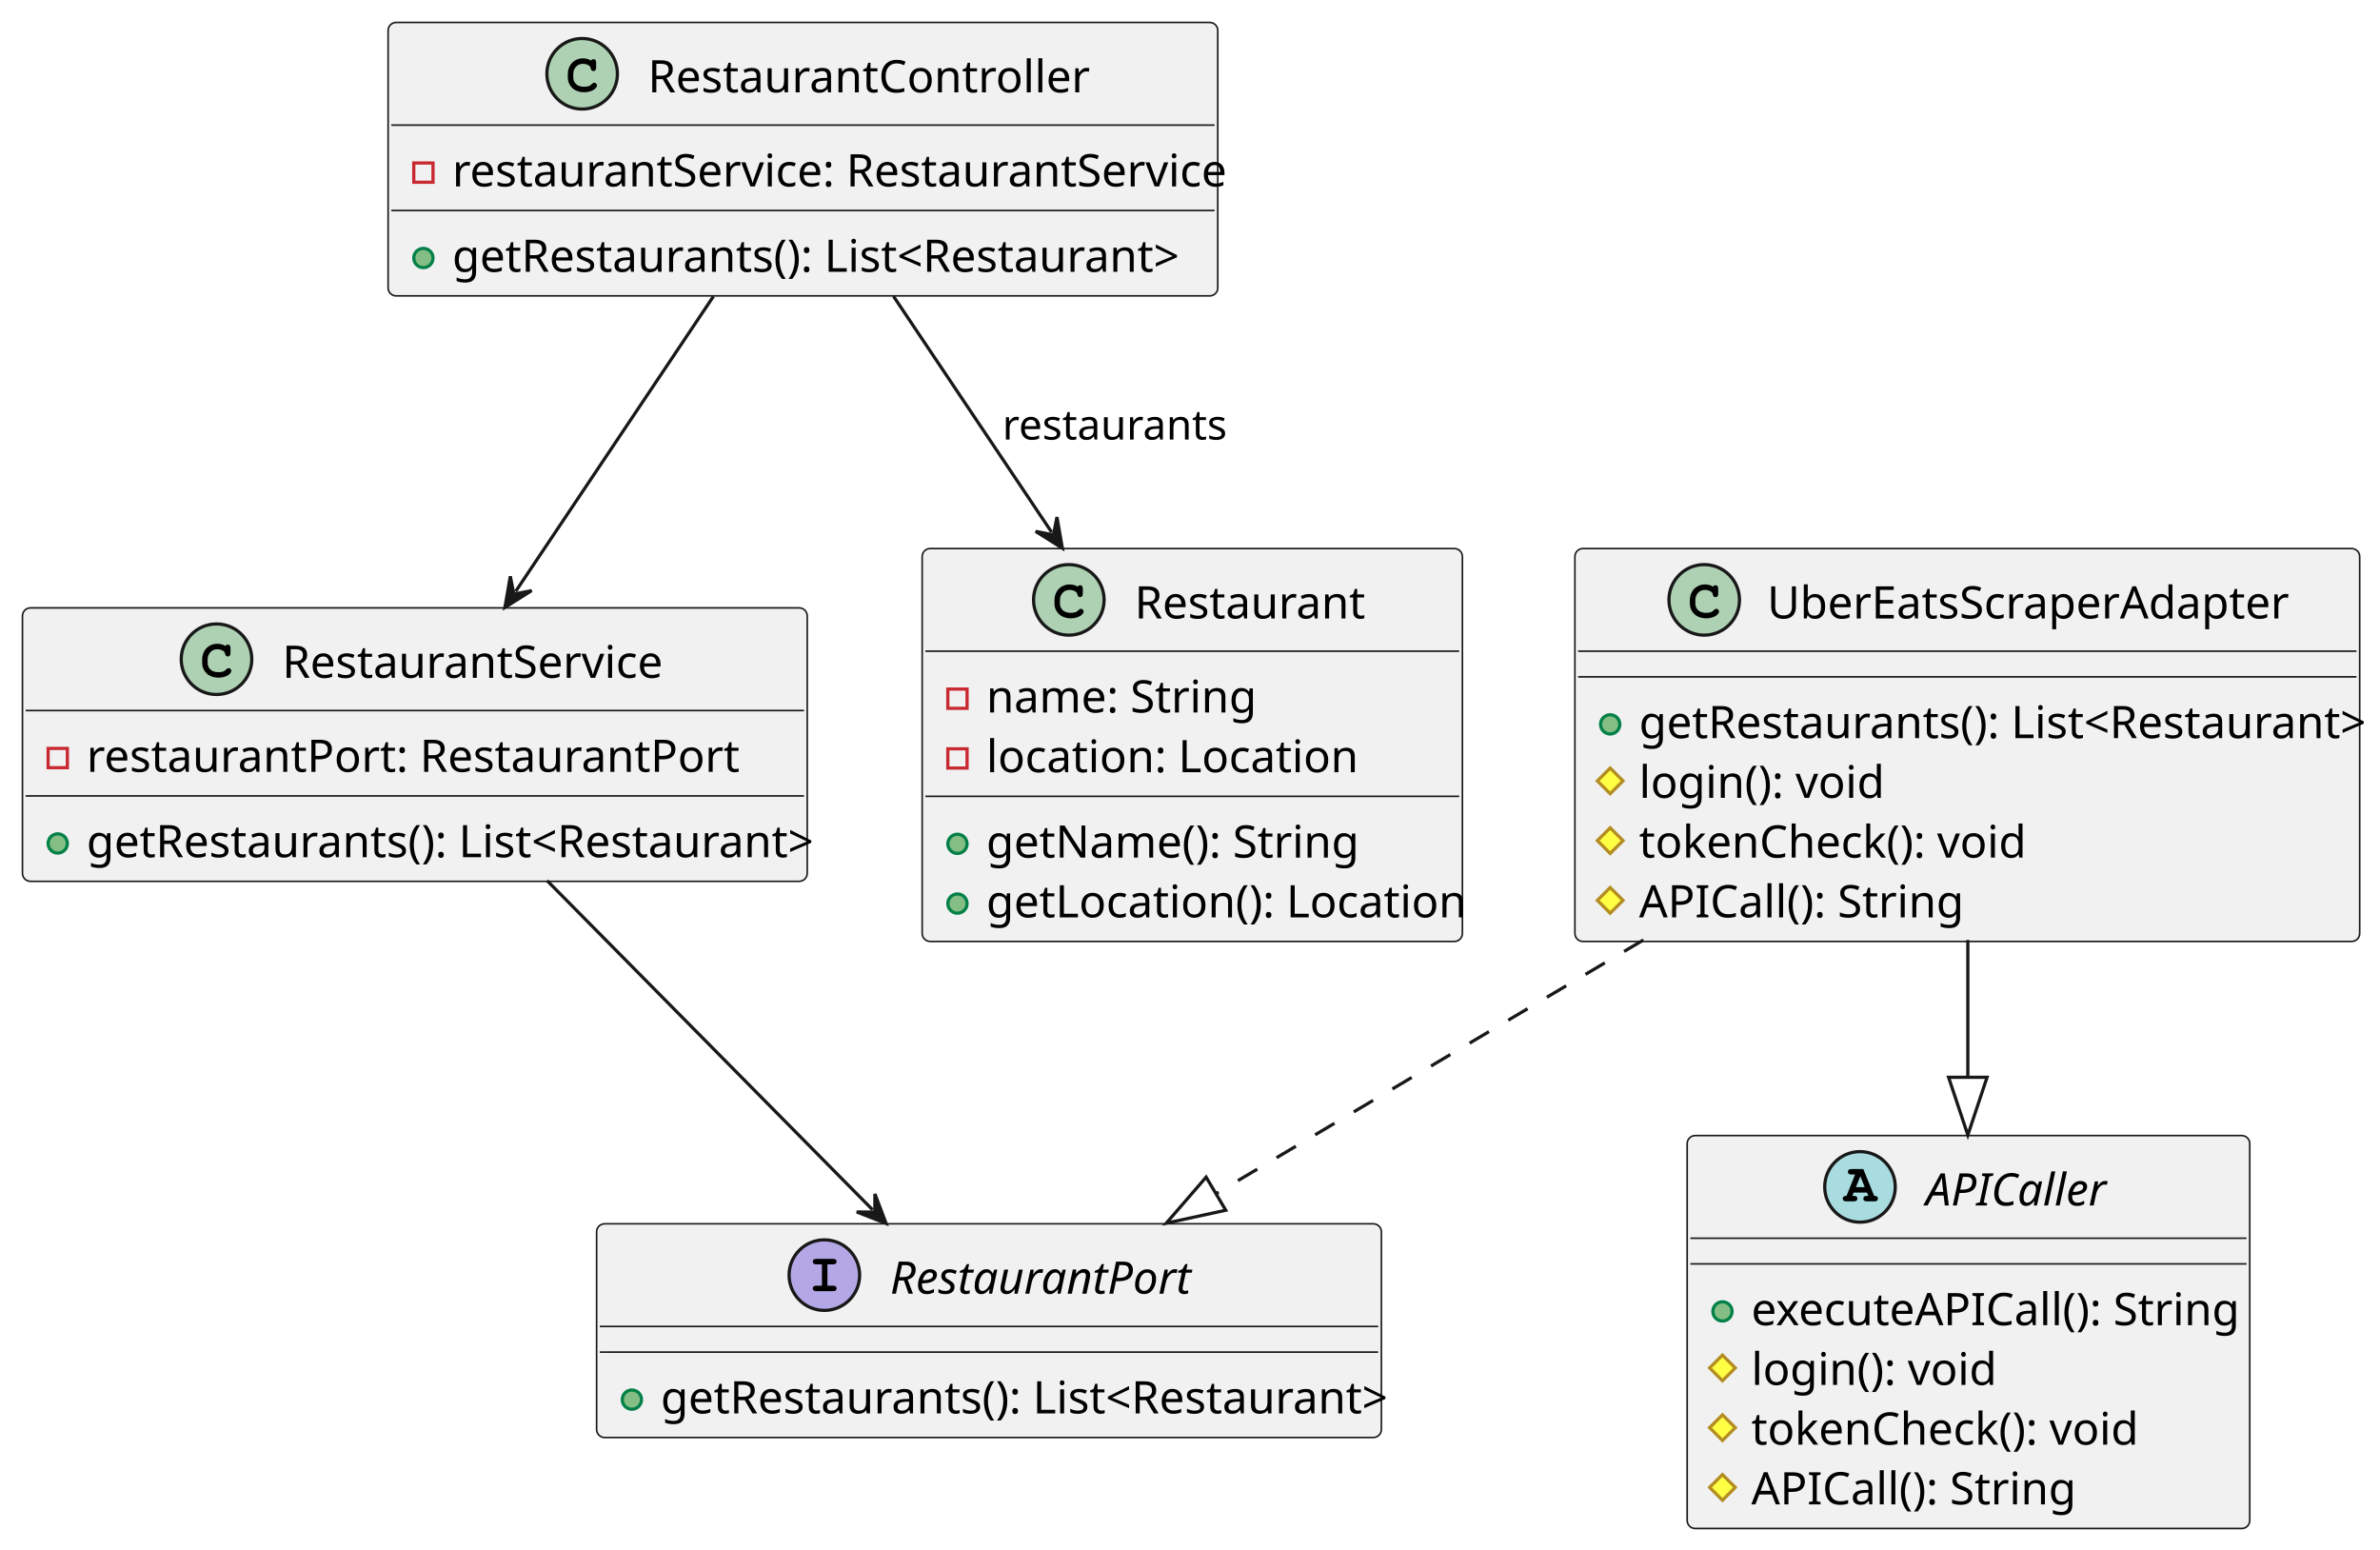
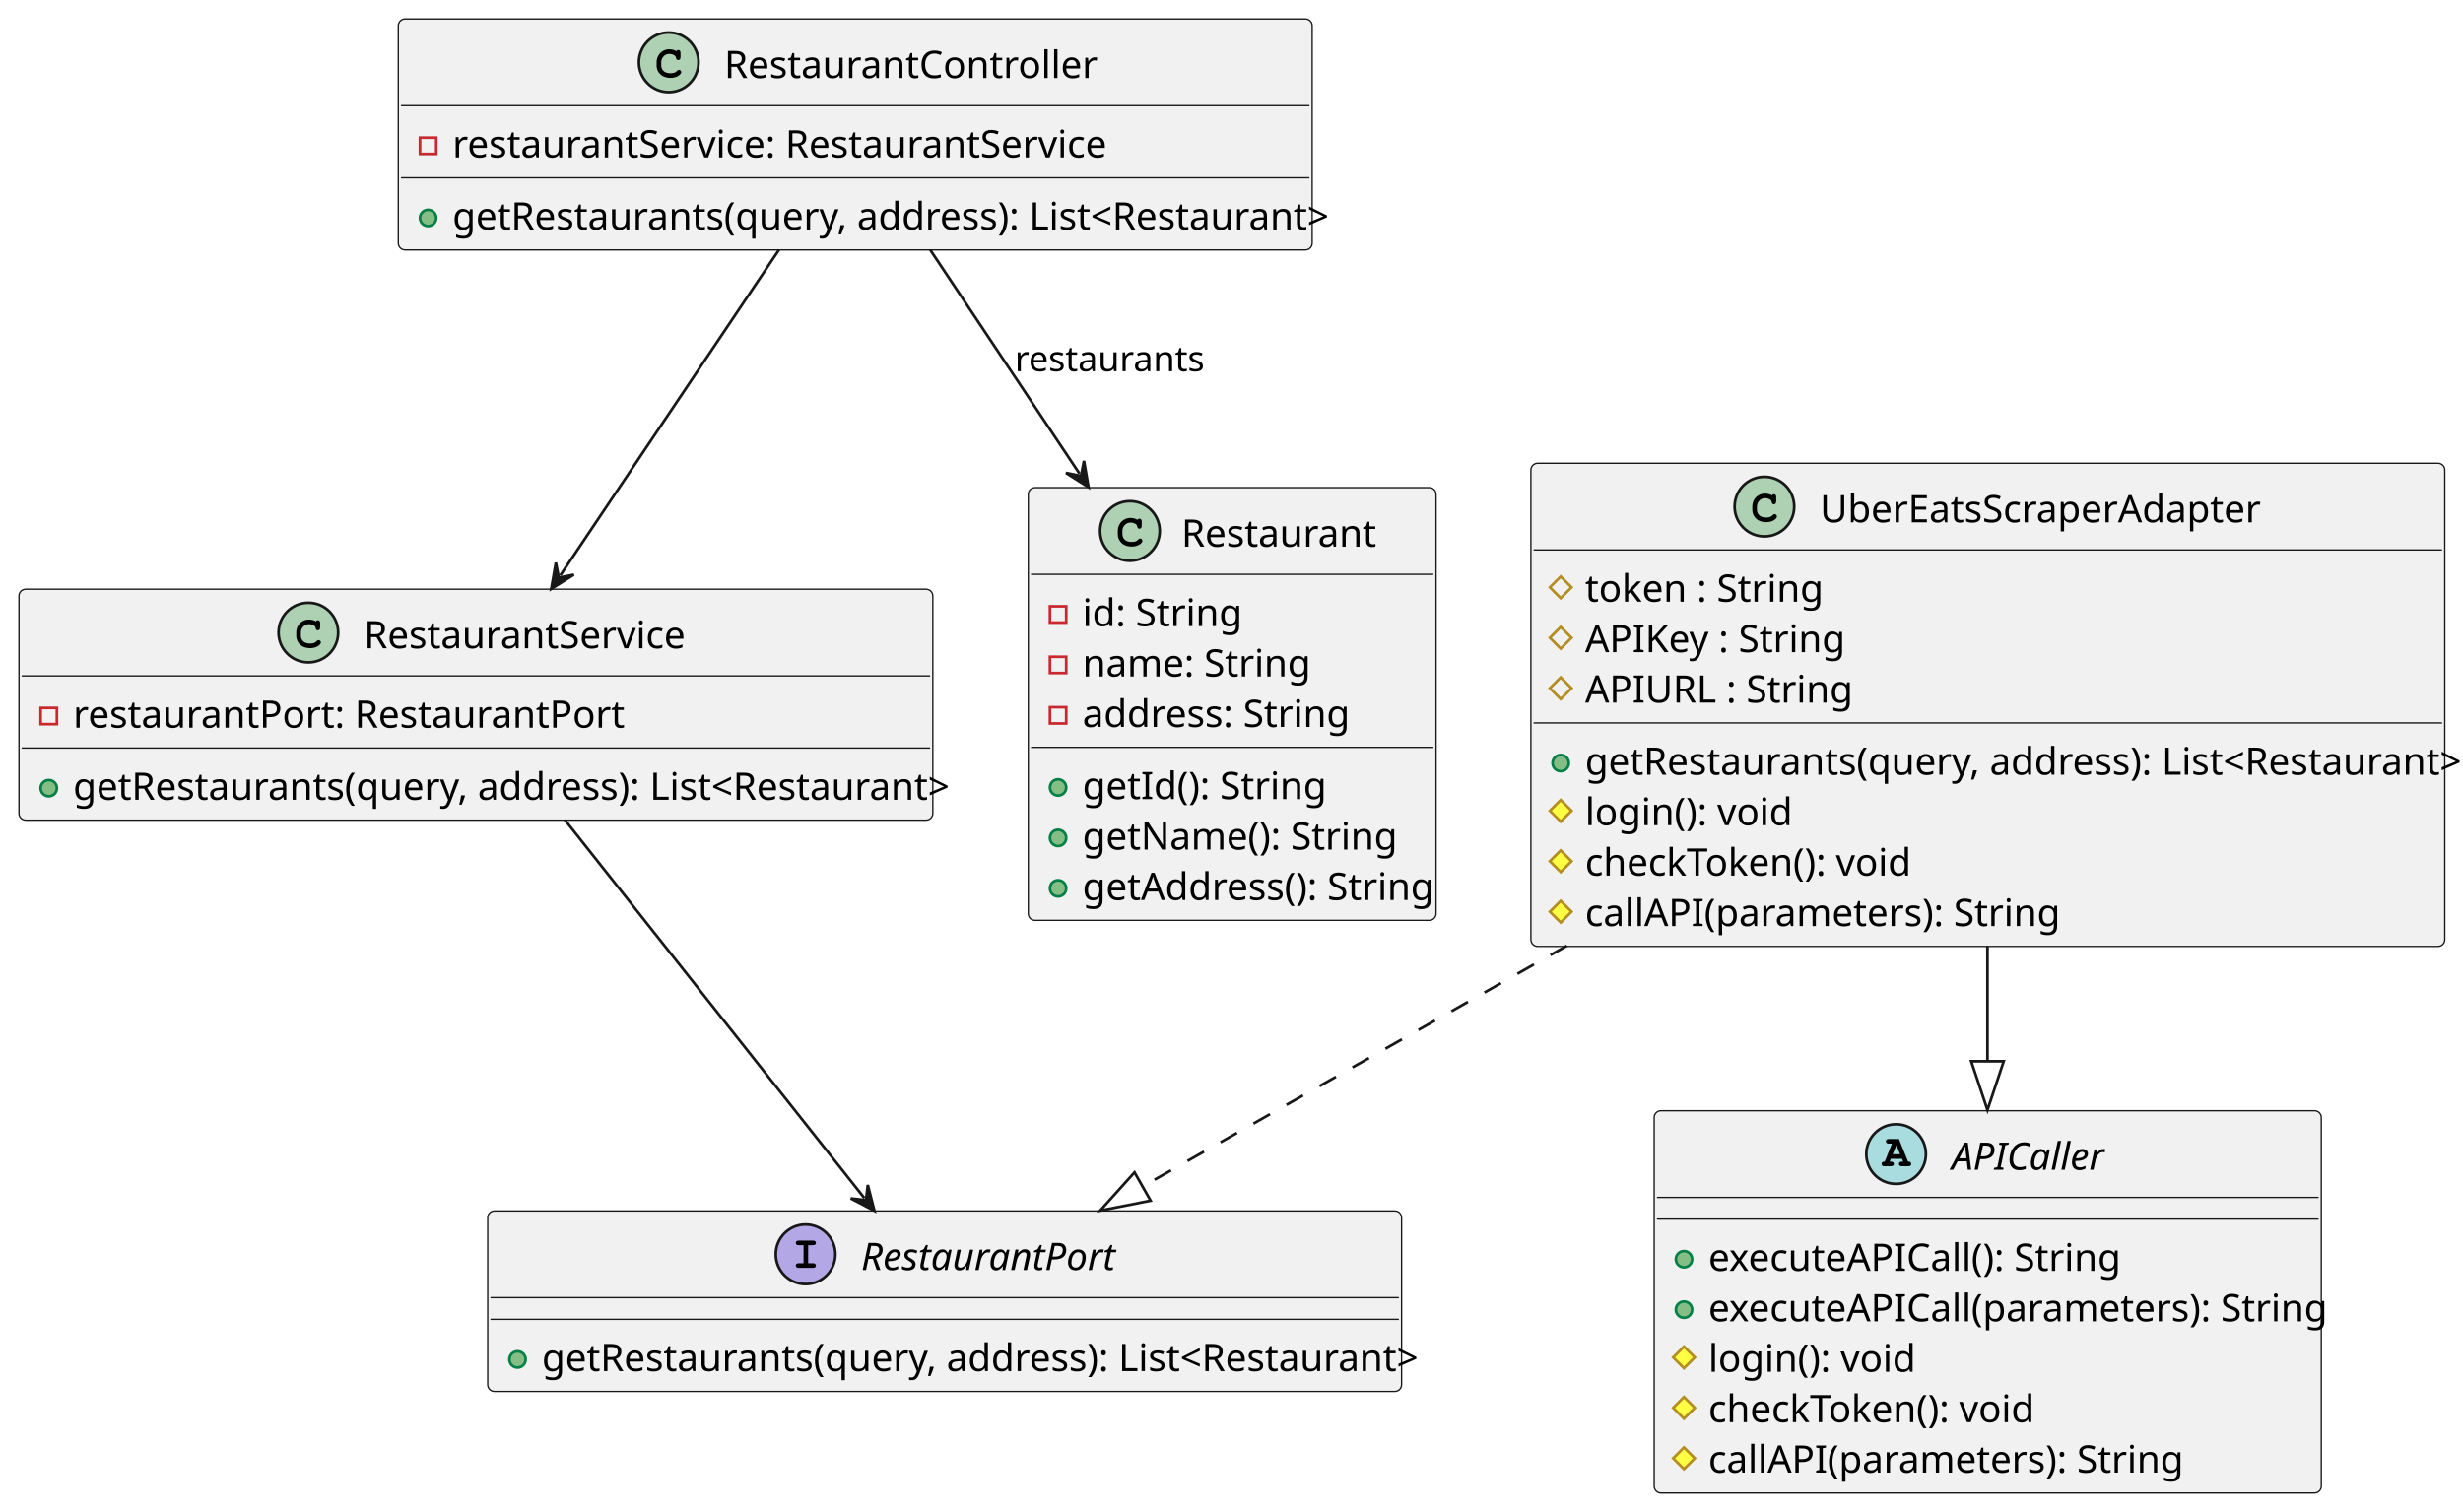
- <svg xmlns="http://www.w3.org/2000/svg" contentStyleType="text/css" height="483px" preserveAspectRatio="none" style="width:742px;height:483px;background:#FFFFFF;" version="1.1" viewBox="0 0 742 483" width="742px" zoomAndPan="magnify">
+ <svg xmlns="http://www.w3.org/2000/svg" contentStyleType="text/css" height="558px" preserveAspectRatio="none" style="width:909px;height:558px;background:#FFFFFF;" version="1.1" viewBox="0 0 909 558" width="909px" zoomAndPan="magnify">
  <defs />
  <g>
    <g id="elem_RestaurantController">
-       <rect codeLine="3" fill="#F1F1F1" height="85.242" id="RestaurantController" rx="2.5" ry="2.5" style="stroke:#181818;stroke-width:0.5;" width="258.661" x="121" y="7" />
-       <ellipse cx="181.495" cy="23" fill="#ADD1B2" rx="11" ry="11" style="stroke:#181818;stroke-width:1.0;" />
-       <path d="M184.26,18.875 Q184.417,18.656 184.604,18.547 Q184.792,18.438 185.01,18.438 Q185.385,18.438 185.62,18.703 Q185.854,18.953 185.854,19.562 L185.854,21.016 Q185.854,21.625 185.62,21.891 Q185.385,22.156 185.01,22.156 Q184.667,22.156 184.463,21.953 Q184.26,21.766 184.151,21.25 Q184.104,20.891 183.917,20.703 Q183.588,20.328 182.979,20.109 Q182.37,19.891 181.745,19.891 Q180.979,19.891 180.338,20.219 Q179.713,20.547 179.213,21.297 Q178.729,22.047 178.729,23.078 L178.729,24.172 Q178.729,25.406 179.62,26.234 Q180.51,27.047 182.104,27.047 Q183.042,27.047 183.698,26.797 Q184.088,26.641 184.51,26.203 Q184.776,25.938 184.917,25.859 Q185.073,25.781 185.276,25.781 Q185.604,25.781 185.854,26.047 Q186.12,26.297 186.12,26.641 Q186.12,26.984 185.776,27.391 Q185.276,27.969 184.479,28.297 Q183.401,28.75 182.104,28.75 Q180.588,28.75 179.385,28.125 Q178.401,27.625 177.713,26.562 Q177.026,25.484 177.026,24.203 L177.026,23.047 Q177.026,21.719 177.635,20.578 Q178.26,19.422 179.354,18.812 Q180.448,18.188 181.682,18.188 Q182.417,18.188 183.057,18.359 Q183.713,18.516 184.26,18.875 Z " fill="#000000" />
-       <text fill="#000000" font-family="sans-serif" font-size="14" lengthAdjust="spacing" textLength="129.172" x="201.995" y="28.797">RestaurantController</text>
-       <line style="stroke:#181818;stroke-width:0.5;" x1="122" x2="378.661" y1="39" y2="39" />
-       <rect fill="none" height="6" style="stroke:#C82930;stroke-width:1.0;" width="6" x="129" y="50.81" />
-       <text fill="#000000" font-family="sans-serif" font-size="14" lengthAdjust="spacing" textLength="232.661" x="141" y="58.107">restaurantService: RestaurantService</text>
-       <line style="stroke:#181818;stroke-width:0.5;" x1="122" x2="378.661" y1="65.621" y2="65.621" />
-       <ellipse cx="132" cy="80.432" fill="#84BE84" rx="3" ry="3" style="stroke:#038048;stroke-width:1.0;" />
-       <text fill="#000000" font-family="sans-serif" font-size="14" lengthAdjust="spacing" textLength="218.668" x="141" y="84.728">getRestaurants(): List&lt;Restaurant&gt;</text>
+       <rect codeLine="3" fill="#F1F1F1" height="85.242" id="RestaurantController" rx="2.5" ry="2.5" style="stroke:#181818;stroke-width:0.5;" width="337.274" x="147" y="7" />
+       <ellipse cx="246.801" cy="23" fill="#ADD1B2" rx="11" ry="11" style="stroke:#181818;stroke-width:1.0;" />
+       <path d="M249.567,18.875 Q249.723,18.656 249.911,18.547 Q250.098,18.438 250.317,18.438 Q250.692,18.438 250.926,18.703 Q251.161,18.953 251.161,19.562 L251.161,21.016 Q251.161,21.625 250.926,21.891 Q250.692,22.156 250.317,22.156 Q249.973,22.156 249.77,21.953 Q249.567,21.766 249.458,21.25 Q249.411,20.891 249.223,20.703 Q248.895,20.328 248.286,20.109 Q247.676,19.891 247.051,19.891 Q246.286,19.891 245.645,20.219 Q245.02,20.547 244.52,21.297 Q244.036,22.047 244.036,23.078 L244.036,24.172 Q244.036,25.406 244.926,26.234 Q245.817,27.047 247.411,27.047 Q248.348,27.047 249.004,26.797 Q249.395,26.641 249.817,26.203 Q250.083,25.938 250.223,25.859 Q250.379,25.781 250.583,25.781 Q250.911,25.781 251.161,26.047 Q251.426,26.297 251.426,26.641 Q251.426,26.984 251.083,27.391 Q250.583,27.969 249.786,28.297 Q248.708,28.75 247.411,28.75 Q245.895,28.75 244.692,28.125 Q243.708,27.625 243.02,26.562 Q242.333,25.484 242.333,24.203 L242.333,23.047 Q242.333,21.719 242.942,20.578 Q243.567,19.422 244.661,18.812 Q245.754,18.188 246.989,18.188 Q247.723,18.188 248.364,18.359 Q249.02,18.516 249.567,18.875 Z " fill="#000000" />
+       <text fill="#000000" font-family="sans-serif" font-size="14" lengthAdjust="spacing" textLength="129.172" x="267.301" y="28.797">RestaurantController</text>
+       <line style="stroke:#181818;stroke-width:0.5;" x1="148" x2="483.274" y1="39" y2="39" />
+       <rect fill="none" height="6" style="stroke:#C82930;stroke-width:1.0;" width="6" x="155" y="50.81" />
+       <text fill="#000000" font-family="sans-serif" font-size="14" lengthAdjust="spacing" textLength="232.661" x="167" y="58.107">restaurantService: RestaurantService</text>
+       <line style="stroke:#181818;stroke-width:0.5;" x1="148" x2="483.274" y1="65.621" y2="65.621" />
+       <ellipse cx="158" cy="80.432" fill="#84BE84" rx="3" ry="3" style="stroke:#038048;stroke-width:1.0;" />
+       <text fill="#000000" font-family="sans-serif" font-size="14" lengthAdjust="spacing" textLength="311.274" x="167" y="84.728">getRestaurants(query, address): List&lt;Restaurant&gt;</text>
    </g>
    <g id="elem_RestaurantService">
-       <rect codeLine="9" fill="#F1F1F1" height="85.242" id="RestaurantService" rx="2.5" ry="2.5" style="stroke:#181818;stroke-width:0.5;" width="244.668" x="7" y="189.5" />
-       <ellipse cx="67.501" cy="205.5" fill="#ADD1B2" rx="11" ry="11" style="stroke:#181818;stroke-width:1.0;" />
-       <path d="M70.267,201.375 Q70.423,201.156 70.611,201.047 Q70.798,200.938 71.017,200.938 Q71.392,200.938 71.626,201.203 Q71.861,201.453 71.861,202.062 L71.861,203.516 Q71.861,204.125 71.626,204.391 Q71.392,204.656 71.017,204.656 Q70.673,204.656 70.47,204.453 Q70.267,204.266 70.158,203.75 Q70.111,203.391 69.923,203.203 Q69.595,202.828 68.986,202.609 Q68.376,202.391 67.751,202.391 Q66.986,202.391 66.345,202.719 Q65.72,203.047 65.22,203.797 Q64.736,204.547 64.736,205.578 L64.736,206.672 Q64.736,207.906 65.626,208.734 Q66.517,209.547 68.111,209.547 Q69.048,209.547 69.705,209.297 Q70.095,209.141 70.517,208.703 Q70.783,208.438 70.923,208.359 Q71.08,208.281 71.283,208.281 Q71.611,208.281 71.861,208.547 Q72.126,208.797 72.126,209.141 Q72.126,209.484 71.783,209.891 Q71.283,210.469 70.486,210.797 Q69.408,211.25 68.111,211.25 Q66.595,211.25 65.392,210.625 Q64.408,210.125 63.72,209.062 Q63.033,207.984 63.033,206.703 L63.033,205.547 Q63.033,204.219 63.642,203.078 Q64.267,201.922 65.361,201.312 Q66.455,200.688 67.689,200.688 Q68.423,200.688 69.064,200.859 Q69.72,201.016 70.267,201.375 Z " fill="#000000" />
-       <text fill="#000000" font-family="sans-serif" font-size="14" lengthAdjust="spacing" textLength="115.165" x="88.001" y="211.297">RestaurantService</text>
-       <line style="stroke:#181818;stroke-width:0.5;" x1="8" x2="250.668" y1="221.5" y2="221.5" />
-       <rect fill="none" height="6" style="stroke:#C82930;stroke-width:1.0;" width="6" x="15" y="233.31" />
-       <text fill="#000000" font-family="sans-serif" font-size="14" lengthAdjust="spacing" textLength="190.648" x="27" y="240.607">restaurantPort: RestaurantPort</text>
-       <line style="stroke:#181818;stroke-width:0.5;" x1="8" x2="250.668" y1="248.121" y2="248.121" />
-       <ellipse cx="18" cy="262.932" fill="#84BE84" rx="3" ry="3" style="stroke:#038048;stroke-width:1.0;" />
-       <text fill="#000000" font-family="sans-serif" font-size="14" lengthAdjust="spacing" textLength="218.668" x="27" y="267.228">getRestaurants(): List&lt;Restaurant&gt;</text>
+       <rect codeLine="9" fill="#F1F1F1" height="85.242" id="RestaurantService" rx="2.5" ry="2.5" style="stroke:#181818;stroke-width:0.5;" width="337.274" x="7" y="217.5" />
+       <ellipse cx="113.805" cy="233.5" fill="#ADD1B2" rx="11" ry="11" style="stroke:#181818;stroke-width:1.0;" />
+       <path d="M116.57,229.375 Q116.727,229.156 116.914,229.047 Q117.102,228.938 117.32,228.938 Q117.695,228.938 117.93,229.203 Q118.164,229.453 118.164,230.062 L118.164,231.516 Q118.164,232.125 117.93,232.391 Q117.695,232.656 117.32,232.656 Q116.977,232.656 116.773,232.453 Q116.57,232.266 116.461,231.75 Q116.414,231.391 116.227,231.203 Q115.898,230.828 115.289,230.609 Q114.68,230.391 114.055,230.391 Q113.289,230.391 112.648,230.719 Q112.023,231.047 111.523,231.797 Q111.039,232.547 111.039,233.578 L111.039,234.672 Q111.039,235.906 111.93,236.734 Q112.82,237.547 114.414,237.547 Q115.352,237.547 116.008,237.297 Q116.398,237.141 116.82,236.703 Q117.086,236.438 117.227,236.359 Q117.383,236.281 117.586,236.281 Q117.914,236.281 118.164,236.547 Q118.43,236.797 118.43,237.141 Q118.43,237.484 118.086,237.891 Q117.586,238.469 116.789,238.797 Q115.711,239.25 114.414,239.25 Q112.898,239.25 111.695,238.625 Q110.711,238.125 110.023,237.062 Q109.336,235.984 109.336,234.703 L109.336,233.547 Q109.336,232.219 109.945,231.078 Q110.57,229.922 111.664,229.312 Q112.758,228.688 113.992,228.688 Q114.727,228.688 115.367,228.859 Q116.023,229.016 116.57,229.375 Z " fill="#000000" />
+       <text fill="#000000" font-family="sans-serif" font-size="14" lengthAdjust="spacing" textLength="115.165" x="134.305" y="239.297">RestaurantService</text>
+       <line style="stroke:#181818;stroke-width:0.5;" x1="8" x2="343.274" y1="249.5" y2="249.5" />
+       <rect fill="none" height="6" style="stroke:#C82930;stroke-width:1.0;" width="6" x="15" y="261.31" />
+       <text fill="#000000" font-family="sans-serif" font-size="14" lengthAdjust="spacing" textLength="190.648" x="27" y="268.607">restaurantPort: RestaurantPort</text>
+       <line style="stroke:#181818;stroke-width:0.5;" x1="8" x2="343.274" y1="276.121" y2="276.121" />
+       <ellipse cx="18" cy="290.932" fill="#84BE84" rx="3" ry="3" style="stroke:#038048;stroke-width:1.0;" />
+       <text fill="#000000" font-family="sans-serif" font-size="14" lengthAdjust="spacing" textLength="311.274" x="27" y="295.228">getRestaurants(query, address): List&lt;Restaurant&gt;</text>
    </g>
    <g id="elem_APICaller">
-       <rect codeLine="15" fill="#F1F1F1" height="122.484" id="APICaller" rx="2.5" ry="2.5" style="stroke:#181818;stroke-width:0.5;" width="175.393" x="526" y="354" />
-       <ellipse cx="579.881" cy="370" fill="#A9DCDF" rx="11" ry="11" style="stroke:#181818;stroke-width:1.0;" />
-       <path d="M582.068,371.766 L577.928,371.766 L577.506,372.797 L577.928,372.797 Q578.537,372.797 578.803,373.031 Q579.068,373.266 579.068,373.656 Q579.068,374.031 578.803,374.266 Q578.537,374.5 577.928,374.5 L575.631,374.5 Q575.021,374.5 574.771,374.266 Q574.506,374.031 574.506,373.641 Q574.506,373.266 574.787,373.031 Q575.053,372.781 575.678,372.797 L578.35,366.141 L577.24,366.141 Q576.631,366.141 576.365,365.906 Q576.1,365.672 576.1,365.281 Q576.1,364.906 576.365,364.672 Q576.631,364.438 577.24,364.438 L580.912,364.438 L584.303,372.797 Q584.896,372.797 585.084,372.938 Q585.475,373.203 585.475,373.656 Q585.475,374.031 585.209,374.266 Q584.959,374.5 584.35,374.5 L582.053,374.5 Q581.443,374.5 581.178,374.266 Q580.912,374.031 580.912,373.641 Q580.912,373.266 581.178,373.031 Q581.443,372.797 582.053,372.797 L582.475,372.797 L582.068,371.766 Z M581.35,370.062 L579.99,366.688 L578.615,370.062 L581.35,370.062 Z " fill="#000000" />
-       <text fill="#000000" font-family="sans-serif" font-size="14" font-style="italic" lengthAdjust="spacing" textLength="59.131" x="600.381" y="375.797">APICaller</text>
-       <line style="stroke:#181818;stroke-width:0.5;" x1="527" x2="700.393" y1="386" y2="386" />
-       <line style="stroke:#181818;stroke-width:0.5;" x1="527" x2="700.393" y1="394" y2="394" />
-       <ellipse cx="537" cy="408.81" fill="#84BE84" rx="3" ry="3" style="stroke:#038048;stroke-width:1.0;" />
-       <text fill="#000000" font-family="sans-serif" font-size="14" lengthAdjust="spacing" textLength="149.393" x="546" y="413.107">executeAPICall(): String</text>
-       <polygon fill="#FFFF44" points="537,422.432,541,426.432,537,430.432,533,426.432" style="stroke:#B38D22;stroke-width:1.0;" />
-       <text fill="#000000" font-family="sans-serif" font-size="14" lengthAdjust="spacing" textLength="72.365" x="546" y="431.728">login(): void</text>
-       <polygon fill="#FFFF44" points="537,441.053,541,445.053,537,449.053,533,445.053" style="stroke:#B38D22;stroke-width:1.0;" />
-       <text fill="#000000" font-family="sans-serif" font-size="14" lengthAdjust="spacing" textLength="116.717" x="546" y="450.35">tokenCheck(): void</text>
-       <polygon fill="#FFFF44" points="537,459.674,541,463.674,537,467.674,533,463.674" style="stroke:#B38D22;stroke-width:1.0;" />
-       <text fill="#000000" font-family="sans-serif" font-size="14" lengthAdjust="spacing" textLength="100.358" x="546" y="468.971">APICall(): String</text>
+       <rect codeLine="15" fill="#F1F1F1" height="141.106" id="APICaller" rx="2.5" ry="2.5" style="stroke:#181818;stroke-width:0.5;" width="246.199" x="610.5" y="410" />
+       <ellipse cx="699.784" cy="426" fill="#A9DCDF" rx="11" ry="11" style="stroke:#181818;stroke-width:1.0;" />
+       <path d="M701.972,427.766 L697.831,427.766 L697.409,428.797 L697.831,428.797 Q698.44,428.797 698.706,429.031 Q698.972,429.266 698.972,429.656 Q698.972,430.031 698.706,430.266 Q698.44,430.5 697.831,430.5 L695.534,430.5 Q694.925,430.5 694.675,430.266 Q694.409,430.031 694.409,429.641 Q694.409,429.266 694.69,429.031 Q694.956,428.781 695.581,428.797 L698.253,422.141 L697.144,422.141 Q696.534,422.141 696.269,421.906 Q696.003,421.672 696.003,421.281 Q696.003,420.906 696.269,420.672 Q696.534,420.438 697.144,420.438 L700.815,420.438 L704.206,428.797 Q704.8,428.797 704.987,428.938 Q705.378,429.203 705.378,429.656 Q705.378,430.031 705.112,430.266 Q704.862,430.5 704.253,430.5 L701.956,430.5 Q701.347,430.5 701.081,430.266 Q700.815,430.031 700.815,429.641 Q700.815,429.266 701.081,429.031 Q701.347,428.797 701.956,428.797 L702.378,428.797 L701.972,427.766 Z M701.253,426.062 L699.894,422.688 L698.519,426.062 L701.253,426.062 Z " fill="#000000" />
+       <text fill="#000000" font-family="sans-serif" font-size="14" font-style="italic" lengthAdjust="spacing" textLength="59.131" x="720.284" y="431.797">APICaller</text>
+       <line style="stroke:#181818;stroke-width:0.5;" x1="611.5" x2="855.699" y1="442" y2="442" />
+       <line style="stroke:#181818;stroke-width:0.5;" x1="611.5" x2="855.699" y1="450" y2="450" />
+       <ellipse cx="621.5" cy="464.81" fill="#84BE84" rx="3" ry="3" style="stroke:#038048;stroke-width:1.0;" />
+       <text fill="#000000" font-family="sans-serif" font-size="14" lengthAdjust="spacing" textLength="149.393" x="630.5" y="469.107">executeAPICall(): String</text>
+       <ellipse cx="621.5" cy="483.432" fill="#84BE84" rx="3" ry="3" style="stroke:#038048;stroke-width:1.0;" />
+       <text fill="#000000" font-family="sans-serif" font-size="14" lengthAdjust="spacing" textLength="220.199" x="630.5" y="487.728">executeAPICall(parameters): String</text>
+       <polygon fill="#FFFF44" points="621.5,497.053,625.5,501.053,621.5,505.053,617.5,501.053" style="stroke:#B38D22;stroke-width:1.0;" />
+       <text fill="#000000" font-family="sans-serif" font-size="14" lengthAdjust="spacing" textLength="72.365" x="630.5" y="506.35">login(): void</text>
+       <polygon fill="#FFFF44" points="621.5,515.674,625.5,519.674,621.5,523.674,617.5,519.674" style="stroke:#B38D22;stroke-width:1.0;" />
+       <text fill="#000000" font-family="sans-serif" font-size="14" lengthAdjust="spacing" textLength="118.269" x="630.5" y="524.971">checkToken(): void</text>
+       <polygon fill="#FFFF44" points="621.5,534.295,625.5,538.295,621.5,542.295,617.5,538.295" style="stroke:#B38D22;stroke-width:1.0;" />
+       <text fill="#000000" font-family="sans-serif" font-size="14" lengthAdjust="spacing" textLength="168.055" x="630.5" y="543.592">callAPI(parameters): String</text>
    </g>
    <g id="elem_RestaurantPort">
-       <rect codeLine="22" fill="#F1F1F1" height="66.621" id="RestaurantPort" rx="2.5" ry="2.5" style="stroke:#181818;stroke-width:0.5;" width="244.668" x="186" y="381.5" />
-       <ellipse cx="257.005" cy="397.5" fill="#B4A7E5" rx="11" ry="11" style="stroke:#181818;stroke-width:1.0;" />
-       <path d="M257.958,394.141 L257.958,400.797 L259.677,400.797 Q260.286,400.797 260.552,401.031 Q260.817,401.266 260.817,401.656 Q260.817,402.031 260.552,402.266 Q260.286,402.5 259.677,402.5 L254.536,402.5 Q253.927,402.5 253.661,402.266 Q253.395,402.031 253.395,401.641 Q253.395,401.266 253.661,401.031 Q253.927,400.797 254.536,400.797 L256.255,400.797 L256.255,394.141 L254.536,394.141 Q253.927,394.141 253.661,393.906 Q253.395,393.672 253.395,393.281 Q253.395,392.906 253.661,392.672 Q253.927,392.438 254.536,392.438 L259.677,392.438 Q260.286,392.438 260.552,392.672 Q260.817,392.906 260.817,393.281 Q260.817,393.672 260.552,393.906 Q260.286,394.141 259.677,394.141 L257.958,394.141 Z " fill="#000000" />
-       <text fill="#000000" font-family="sans-serif" font-size="14" font-style="italic" lengthAdjust="spacing" textLength="94.158" x="277.505" y="403.297">RestaurantPort</text>
-       <line style="stroke:#181818;stroke-width:0.5;" x1="187" x2="429.668" y1="413.5" y2="413.5" />
-       <line style="stroke:#181818;stroke-width:0.5;" x1="187" x2="429.668" y1="421.5" y2="421.5" />
-       <ellipse cx="197" cy="436.31" fill="#84BE84" rx="3" ry="3" style="stroke:#038048;stroke-width:1.0;" />
-       <text fill="#000000" font-family="sans-serif" font-size="14" lengthAdjust="spacing" textLength="218.668" x="206" y="440.607">getRestaurants(): List&lt;Restaurant&gt;</text>
+       <rect codeLine="23" fill="#F1F1F1" height="66.621" id="RestaurantPort" rx="2.5" ry="2.5" style="stroke:#181818;stroke-width:0.5;" width="337.274" x="180" y="447" />
+       <ellipse cx="297.308" cy="463" fill="#B4A7E5" rx="11" ry="11" style="stroke:#181818;stroke-width:1.0;" />
+       <path d="M298.261,459.641 L298.261,466.297 L299.98,466.297 Q300.589,466.297 300.855,466.531 Q301.121,466.766 301.121,467.156 Q301.121,467.531 300.855,467.766 Q300.589,468 299.98,468 L294.839,468 Q294.23,468 293.964,467.766 Q293.699,467.531 293.699,467.141 Q293.699,466.766 293.964,466.531 Q294.23,466.297 294.839,466.297 L296.558,466.297 L296.558,459.641 L294.839,459.641 Q294.23,459.641 293.964,459.406 Q293.699,459.172 293.699,458.781 Q293.699,458.406 293.964,458.172 Q294.23,457.938 294.839,457.938 L299.98,457.938 Q300.589,457.938 300.855,458.172 Q301.121,458.406 301.121,458.781 Q301.121,459.172 300.855,459.406 Q300.589,459.641 299.98,459.641 L298.261,459.641 Z " fill="#000000" />
+       <text fill="#000000" font-family="sans-serif" font-size="14" font-style="italic" lengthAdjust="spacing" textLength="94.158" x="317.808" y="468.797">RestaurantPort</text>
+       <line style="stroke:#181818;stroke-width:0.5;" x1="181" x2="516.274" y1="479" y2="479" />
+       <line style="stroke:#181818;stroke-width:0.5;" x1="181" x2="516.274" y1="487" y2="487" />
+       <ellipse cx="191" cy="501.81" fill="#84BE84" rx="3" ry="3" style="stroke:#038048;stroke-width:1.0;" />
+       <text fill="#000000" font-family="sans-serif" font-size="14" lengthAdjust="spacing" textLength="311.274" x="200" y="506.107">getRestaurants(query, address): List&lt;Restaurant&gt;</text>
    </g>
    <g id="elem_UberEatsScraperAdapter">
-       <rect codeLine="26" fill="#F1F1F1" height="122.484" id="UberEatsScraperAdapter" rx="2.5" ry="2.5" style="stroke:#181818;stroke-width:0.5;" width="244.668" x="491" y="171" />
-       <ellipse cx="531.315" cy="187" fill="#ADD1B2" rx="11" ry="11" style="stroke:#181818;stroke-width:1.0;" />
-       <path d="M534.08,182.875 Q534.237,182.656 534.424,182.547 Q534.612,182.438 534.83,182.438 Q535.205,182.438 535.44,182.703 Q535.674,182.953 535.674,183.562 L535.674,185.016 Q535.674,185.625 535.44,185.891 Q535.205,186.156 534.83,186.156 Q534.487,186.156 534.283,185.953 Q534.08,185.766 533.971,185.25 Q533.924,184.891 533.737,184.703 Q533.408,184.328 532.799,184.109 Q532.19,183.891 531.565,183.891 Q530.799,183.891 530.158,184.219 Q529.533,184.547 529.033,185.297 Q528.549,186.047 528.549,187.078 L528.549,188.172 Q528.549,189.406 529.44,190.234 Q530.33,191.047 531.924,191.047 Q532.862,191.047 533.518,190.797 Q533.908,190.641 534.33,190.203 Q534.596,189.938 534.737,189.859 Q534.893,189.781 535.096,189.781 Q535.424,189.781 535.674,190.047 Q535.94,190.297 535.94,190.641 Q535.94,190.984 535.596,191.391 Q535.096,191.969 534.299,192.297 Q533.221,192.75 531.924,192.75 Q530.408,192.75 529.205,192.125 Q528.221,191.625 527.533,190.562 Q526.846,189.484 526.846,188.203 L526.846,187.047 Q526.846,185.719 527.455,184.578 Q528.08,183.422 529.174,182.812 Q530.268,182.188 531.502,182.188 Q532.237,182.188 532.877,182.359 Q533.533,182.516 534.08,182.875 Z " fill="#000000" />
-       <text fill="#000000" font-family="sans-serif" font-size="14" lengthAdjust="spacing" textLength="156.413" x="550.94" y="192.797">UberEatsScraperAdapter</text>
-       <line style="stroke:#181818;stroke-width:0.5;" x1="492" x2="734.668" y1="203" y2="203" />
-       <line style="stroke:#181818;stroke-width:0.5;" x1="492" x2="734.668" y1="211" y2="211" />
-       <ellipse cx="502" cy="225.81" fill="#84BE84" rx="3" ry="3" style="stroke:#038048;stroke-width:1.0;" />
-       <text fill="#000000" font-family="sans-serif" font-size="14" lengthAdjust="spacing" textLength="218.668" x="511" y="230.107">getRestaurants(): List&lt;Restaurant&gt;</text>
-       <polygon fill="#FFFF44" points="502,239.432,506,243.432,502,247.432,498,243.432" style="stroke:#B38D22;stroke-width:1.0;" />
-       <text fill="#000000" font-family="sans-serif" font-size="14" lengthAdjust="spacing" textLength="72.365" x="511" y="248.728">login(): void</text>
-       <polygon fill="#FFFF44" points="502,258.053,506,262.053,502,266.053,498,262.053" style="stroke:#B38D22;stroke-width:1.0;" />
-       <text fill="#000000" font-family="sans-serif" font-size="14" lengthAdjust="spacing" textLength="116.717" x="511" y="267.35">tokenCheck(): void</text>
-       <polygon fill="#FFFF44" points="502,276.674,506,280.674,502,284.674,498,280.674" style="stroke:#B38D22;stroke-width:1.0;" />
-       <text fill="#000000" font-family="sans-serif" font-size="14" lengthAdjust="spacing" textLength="100.358" x="511" y="285.971">APICall(): String</text>
+       <rect codeLine="27" fill="#F1F1F1" height="178.348" id="UberEatsScraperAdapter" rx="2.5" ry="2.5" style="stroke:#181818;stroke-width:0.5;" width="337.274" x="565" y="171" />
+       <ellipse cx="651.181" cy="187" fill="#ADD1B2" rx="11" ry="11" style="stroke:#181818;stroke-width:1.0;" />
+       <path d="M653.946,182.875 Q654.102,182.656 654.29,182.547 Q654.477,182.438 654.696,182.438 Q655.071,182.438 655.306,182.703 Q655.54,182.953 655.54,183.562 L655.54,185.016 Q655.54,185.625 655.306,185.891 Q655.071,186.156 654.696,186.156 Q654.352,186.156 654.149,185.953 Q653.946,185.766 653.837,185.25 Q653.79,184.891 653.602,184.703 Q653.274,184.328 652.665,184.109 Q652.056,183.891 651.431,183.891 Q650.665,183.891 650.024,184.219 Q649.399,184.547 648.899,185.297 Q648.415,186.047 648.415,187.078 L648.415,188.172 Q648.415,189.406 649.306,190.234 Q650.196,191.047 651.79,191.047 Q652.727,191.047 653.384,190.797 Q653.774,190.641 654.196,190.203 Q654.462,189.938 654.602,189.859 Q654.759,189.781 654.962,189.781 Q655.29,189.781 655.54,190.047 Q655.806,190.297 655.806,190.641 Q655.806,190.984 655.462,191.391 Q654.962,191.969 654.165,192.297 Q653.087,192.75 651.79,192.75 Q650.274,192.75 649.071,192.125 Q648.087,191.625 647.399,190.562 Q646.712,189.484 646.712,188.203 L646.712,187.047 Q646.712,185.719 647.321,184.578 Q647.946,183.422 649.04,182.812 Q650.134,182.188 651.368,182.188 Q652.102,182.188 652.743,182.359 Q653.399,182.516 653.946,182.875 Z " fill="#000000" />
+       <text fill="#000000" font-family="sans-serif" font-size="14" lengthAdjust="spacing" textLength="156.413" x="671.681" y="192.797">UberEatsScraperAdapter</text>
+       <line style="stroke:#181818;stroke-width:0.5;" x1="566" x2="901.274" y1="203" y2="203" />
+       <polygon fill="none" points="576,212.81,580,216.81,576,220.81,572,216.81" style="stroke:#B38D22;stroke-width:1.0;" />
+       <text fill="#000000" font-family="sans-serif" font-size="14" lengthAdjust="spacing" textLength="82.489" x="585" y="222.107">token : String</text>
+       <polygon fill="none" points="576,231.432,580,235.432,576,239.432,572,235.432" style="stroke:#B38D22;stroke-width:1.0;" />
+       <text fill="#000000" font-family="sans-serif" font-size="14" lengthAdjust="spacing" textLength="94.931" x="585" y="240.728">APIKey : String</text>
+       <polygon fill="none" points="576,250.053,580,254.053,576,258.053,572,254.053" style="stroke:#B38D22;stroke-width:1.0;" />
+       <text fill="#000000" font-family="sans-serif" font-size="14" lengthAdjust="spacing" textLength="98.814" x="585" y="259.35">APIURL : String</text>
+       <line style="stroke:#181818;stroke-width:0.5;" x1="566" x2="901.274" y1="266.863" y2="266.863" />
+       <ellipse cx="576" cy="281.674" fill="#84BE84" rx="3" ry="3" style="stroke:#038048;stroke-width:1.0;" />
+       <text fill="#000000" font-family="sans-serif" font-size="14" lengthAdjust="spacing" textLength="311.274" x="585" y="285.971">getRestaurants(query, address): List&lt;Restaurant&gt;</text>
+       <polygon fill="#FFFF44" points="576,295.295,580,299.295,576,303.295,572,299.295" style="stroke:#B38D22;stroke-width:1.0;" />
+       <text fill="#000000" font-family="sans-serif" font-size="14" lengthAdjust="spacing" textLength="72.365" x="585" y="304.592">login(): void</text>
+       <polygon fill="#FFFF44" points="576,313.916,580,317.916,576,321.916,572,317.916" style="stroke:#B38D22;stroke-width:1.0;" />
+       <text fill="#000000" font-family="sans-serif" font-size="14" lengthAdjust="spacing" textLength="118.269" x="585" y="323.213">checkToken(): void</text>
+       <polygon fill="#FFFF44" points="576,332.537,580,336.537,576,340.537,572,336.537" style="stroke:#B38D22;stroke-width:1.0;" />
+       <text fill="#000000" font-family="sans-serif" font-size="14" lengthAdjust="spacing" textLength="168.055" x="585" y="341.834">callAPI(parameters): String</text>
    </g>
    <g id="elem_Restaurant">
-       <rect codeLine="33" fill="#F1F1F1" height="122.484" id="Restaurant" rx="2.5" ry="2.5" style="stroke:#181818;stroke-width:0.5;" width="168.427" x="287.5" y="171" />
-       <ellipse cx="333.222" cy="187" fill="#ADD1B2" rx="11" ry="11" style="stroke:#181818;stroke-width:1.0;" />
-       <path d="M335.988,182.875 Q336.144,182.656 336.332,182.547 Q336.519,182.438 336.738,182.438 Q337.113,182.438 337.347,182.703 Q337.582,182.953 337.582,183.562 L337.582,185.016 Q337.582,185.625 337.347,185.891 Q337.113,186.156 336.738,186.156 Q336.394,186.156 336.191,185.953 Q335.988,185.766 335.878,185.25 Q335.832,184.891 335.644,184.703 Q335.316,184.328 334.707,184.109 Q334.097,183.891 333.472,183.891 Q332.707,183.891 332.066,184.219 Q331.441,184.547 330.941,185.297 Q330.457,186.047 330.457,187.078 L330.457,188.172 Q330.457,189.406 331.347,190.234 Q332.238,191.047 333.832,191.047 Q334.769,191.047 335.425,190.797 Q335.816,190.641 336.238,190.203 Q336.503,189.938 336.644,189.859 Q336.8,189.781 337.003,189.781 Q337.332,189.781 337.582,190.047 Q337.847,190.297 337.847,190.641 Q337.847,190.984 337.503,191.391 Q337.003,191.969 336.207,192.297 Q335.128,192.75 333.832,192.75 Q332.316,192.75 331.113,192.125 Q330.128,191.625 329.441,190.562 Q328.753,189.484 328.753,188.203 L328.753,187.047 Q328.753,185.719 329.363,184.578 Q329.988,183.422 331.082,182.812 Q332.175,182.188 333.41,182.188 Q334.144,182.188 334.785,182.359 Q335.441,182.516 335.988,182.875 Z " fill="#000000" />
-       <text fill="#000000" font-family="sans-serif" font-size="14" lengthAdjust="spacing" textLength="68.482" x="353.722" y="192.797">Restaurant</text>
-       <line style="stroke:#181818;stroke-width:0.5;" x1="288.5" x2="454.927" y1="203" y2="203" />
-       <rect fill="none" height="6" style="stroke:#C82930;stroke-width:1.0;" width="6" x="295.5" y="214.81" />
-       <text fill="#000000" font-family="sans-serif" font-size="14" lengthAdjust="spacing" textLength="79.372" x="307.5" y="222.107">name: String</text>
-       <rect fill="none" height="6" style="stroke:#C82930;stroke-width:1.0;" width="6" x="295.5" y="233.432" />
-       <text fill="#000000" font-family="sans-serif" font-size="14" lengthAdjust="spacing" textLength="108.965" x="307.5" y="240.728">location: Location</text>
-       <line style="stroke:#181818;stroke-width:0.5;" x1="288.5" x2="454.927" y1="248.242" y2="248.242" />
-       <ellipse cx="298.5" cy="263.053" fill="#84BE84" rx="3" ry="3" style="stroke:#038048;stroke-width:1.0;" />
-       <text fill="#000000" font-family="sans-serif" font-size="14" lengthAdjust="spacing" textLength="110.482" x="307.5" y="267.35">getName(): String</text>
-       <ellipse cx="298.5" cy="281.674" fill="#84BE84" rx="3" ry="3" style="stroke:#038048;stroke-width:1.0;" />
-       <text fill="#000000" font-family="sans-serif" font-size="14" lengthAdjust="spacing" textLength="142.427" x="307.5" y="285.971">getLocation(): Location</text>
+       <rect codeLine="38" fill="#F1F1F1" height="159.727" id="Restaurant" rx="2.5" ry="2.5" style="stroke:#181818;stroke-width:0.5;" width="150.496" x="379.5" y="180" />
+       <ellipse cx="417.006" cy="196" fill="#ADD1B2" rx="11" ry="11" style="stroke:#181818;stroke-width:1.0;" />
+       <path d="M419.772,191.875 Q419.928,191.656 420.115,191.547 Q420.303,191.438 420.522,191.438 Q420.897,191.438 421.131,191.703 Q421.365,191.953 421.365,192.562 L421.365,194.016 Q421.365,194.625 421.131,194.891 Q420.897,195.156 420.522,195.156 Q420.178,195.156 419.975,194.953 Q419.772,194.766 419.662,194.25 Q419.615,193.891 419.428,193.703 Q419.1,193.328 418.49,193.109 Q417.881,192.891 417.256,192.891 Q416.49,192.891 415.85,193.219 Q415.225,193.547 414.725,194.297 Q414.24,195.047 414.24,196.078 L414.24,197.172 Q414.24,198.406 415.131,199.234 Q416.022,200.047 417.615,200.047 Q418.553,200.047 419.209,199.797 Q419.6,199.641 420.022,199.203 Q420.287,198.938 420.428,198.859 Q420.584,198.781 420.787,198.781 Q421.115,198.781 421.365,199.047 Q421.631,199.297 421.631,199.641 Q421.631,199.984 421.287,200.391 Q420.787,200.969 419.99,201.297 Q418.912,201.75 417.615,201.75 Q416.1,201.75 414.897,201.125 Q413.912,200.625 413.225,199.562 Q412.537,198.484 412.537,197.203 L412.537,196.047 Q412.537,194.719 413.147,193.578 Q413.772,192.422 414.865,191.812 Q415.959,191.188 417.194,191.188 Q417.928,191.188 418.569,191.359 Q419.225,191.516 419.772,191.875 Z " fill="#000000" />
+       <text fill="#000000" font-family="sans-serif" font-size="14" lengthAdjust="spacing" textLength="68.482" x="436.007" y="201.797">Restaurant</text>
+       <line style="stroke:#181818;stroke-width:0.5;" x1="380.5" x2="528.996" y1="212" y2="212" />
+       <rect fill="none" height="6" style="stroke:#C82930;stroke-width:1.0;" width="6" x="387.5" y="223.81" />
+       <text fill="#000000" font-family="sans-serif" font-size="14" lengthAdjust="spacing" textLength="55.248" x="399.5" y="231.107">id: String</text>
+       <rect fill="none" height="6" style="stroke:#C82930;stroke-width:1.0;" width="6" x="387.5" y="242.432" />
+       <text fill="#000000" font-family="sans-serif" font-size="14" lengthAdjust="spacing" textLength="79.372" x="399.5" y="249.728">name: String</text>
+       <rect fill="none" height="6" style="stroke:#C82930;stroke-width:1.0;" width="6" x="387.5" y="261.053" />
+       <text fill="#000000" font-family="sans-serif" font-size="14" lengthAdjust="spacing" textLength="94.158" x="399.5" y="268.35">address: String</text>
+       <line style="stroke:#181818;stroke-width:0.5;" x1="380.5" x2="528.996" y1="275.863" y2="275.863" />
+       <ellipse cx="390.5" cy="290.674" fill="#84BE84" rx="3" ry="3" style="stroke:#038048;stroke-width:1.0;" />
+       <text fill="#000000" font-family="sans-serif" font-size="14" lengthAdjust="spacing" textLength="84.814" x="399.5" y="294.971">getId(): String</text>
+       <ellipse cx="390.5" cy="309.295" fill="#84BE84" rx="3" ry="3" style="stroke:#038048;stroke-width:1.0;" />
+       <text fill="#000000" font-family="sans-serif" font-size="14" lengthAdjust="spacing" textLength="110.482" x="399.5" y="313.592">getName(): String</text>
+       <ellipse cx="390.5" cy="327.916" fill="#84BE84" rx="3" ry="3" style="stroke:#038048;stroke-width:1.0;" />
+       <text fill="#000000" font-family="sans-serif" font-size="14" lengthAdjust="spacing" textLength="124.496" x="399.5" y="332.213">getAddress(): String</text>
    </g>
    <g id="link_RestaurantController_RestaurantService">
-       <path codeLine="40" d="M222.44,92.36 C202.89,121.52 180.272,155.267 160.752,184.377 " fill="none" id="RestaurantController-to-RestaurantService" style="stroke:#181818;stroke-width:1.0;" />
-       <polygon fill="#181818" points="157.41,189.36,165.745,184.113,160.195,185.207,159.1,179.657,157.41,189.36" style="stroke:#181818;stroke-width:1.0;" />
+       <path codeLine="47" d="M287.51,92.19 C263.09,128.56 231.195,176.059 206.795,212.399 " fill="none" id="RestaurantController-to-RestaurantService" style="stroke:#181818;stroke-width:1.0;" />
+       <polygon fill="#181818" points="203.45,217.38,211.788,212.138,206.237,213.229,205.146,207.678,203.45,217.38" style="stroke:#181818;stroke-width:1.0;" />
    </g>
    <g id="link_RestaurantService_RestaurantPort">
-       <path codeLine="41" d="M170.57,274.53 C202.67,306.98 242.441,347.204 272.041,377.134 " fill="none" id="RestaurantService-to-RestaurantPort" style="stroke:#181818;stroke-width:1.0;" />
-       <polygon fill="#181818" points="276.26,381.4,272.776,372.188,272.744,377.845,267.087,377.814,276.26,381.4" style="stroke:#181818;stroke-width:1.0;" />
+       <path codeLine="48" d="M208.45,302.61 C241.68,344.59 288.575,403.816 318.995,442.236 " fill="none" id="RestaurantService-to-RestaurantPort" style="stroke:#181818;stroke-width:1.0;" />
+       <polygon fill="#181818" points="322.72,446.94,320.269,437.401,319.616,443.02,313.997,442.367,322.72,446.94" style="stroke:#181818;stroke-width:1.0;" />
    </g>
    <g id="link_UberEatsScraperAdapter_RestaurantPort">
-       <path codeLine="42" d="M512.36,293.02 C462.77,322.45 420.449,347.562 379.089,372.112 " fill="none" id="UberEatsScraperAdapter-to-RestaurantPort" style="stroke:#181818;stroke-width:1.0;stroke-dasharray:7.0,7.0;" />
-       <polygon fill="none" points="363.61,381.3,382.151,377.272,376.026,366.953,363.61,381.3" style="stroke:#181818;stroke-width:1.0;" />
+       <path codeLine="49" d="M578.29,349.09 C517.53,383.57 467.254,412.105 421.674,437.975 " fill="none" id="UberEatsScraperAdapter-to-RestaurantPort" style="stroke:#181818;stroke-width:1.0;stroke-dasharray:7.0,7.0;" />
+       <polygon fill="none" points="406.02,446.86,424.636,443.193,418.713,432.757,406.02,446.86" style="stroke:#181818;stroke-width:1.0;" />
    </g>
    <g id="link_UberEatsScraperAdapter_APICaller">
-       <path codeLine="43" d="M613.5,293.02 C613.5,312.57 613.5,316.27 613.5,335.83 " fill="none" id="UberEatsScraperAdapter-to-APICaller" style="stroke:#181818;stroke-width:1.0;" />
-       <polygon fill="none" points="613.5,353.83,619.5,335.83,607.5,335.83,613.5,353.83" style="stroke:#181818;stroke-width:1.0;" />
+       <path codeLine="50" d="M733.5,349.24 C733.5,369.38 733.5,372.5 733.5,391.74 " fill="none" id="UberEatsScraperAdapter-to-APICaller" style="stroke:#181818;stroke-width:1.0;" />
+       <polygon fill="none" points="733.5,409.74,739.5,391.74,727.5,391.74,733.5,409.74" style="stroke:#181818;stroke-width:1.0;" />
    </g>
    <g id="link_RestaurantController_Restaurant">
-       <path codeLine="44" d="M278.56,92.36 C294.2,115.69 310.61,140.155 327.87,165.916 " fill="none" id="RestaurantController-to-Restaurant" style="stroke:#181818;stroke-width:1.0;" />
-       <polygon fill="#181818" points="331.21,170.9,329.523,161.197,328.427,166.746,322.877,165.65,331.21,170.9" style="stroke:#181818;stroke-width:1.0;" />
-       <text fill="#000000" font-family="sans-serif" font-size="13" lengthAdjust="spacing" textLength="65.032" x="312.5" y="137.028">restaurants</text>
+       <path codeLine="51" d="M343.29,92.19 C360.01,117.27 378.513,145.007 398.393,174.837 " fill="none" id="RestaurantController-to-Restaurant" style="stroke:#181818;stroke-width:1.0;" />
+       <polygon fill="#181818" points="401.72,179.83,400.057,170.123,398.947,175.669,393.4,174.559,401.72,179.83" style="stroke:#181818;stroke-width:1.0;" />
+       <text fill="#000000" font-family="sans-serif" font-size="13" lengthAdjust="spacing" textLength="65.032" x="374.5" y="137.028">restaurants</text>
    </g>
  </g>
</svg>
